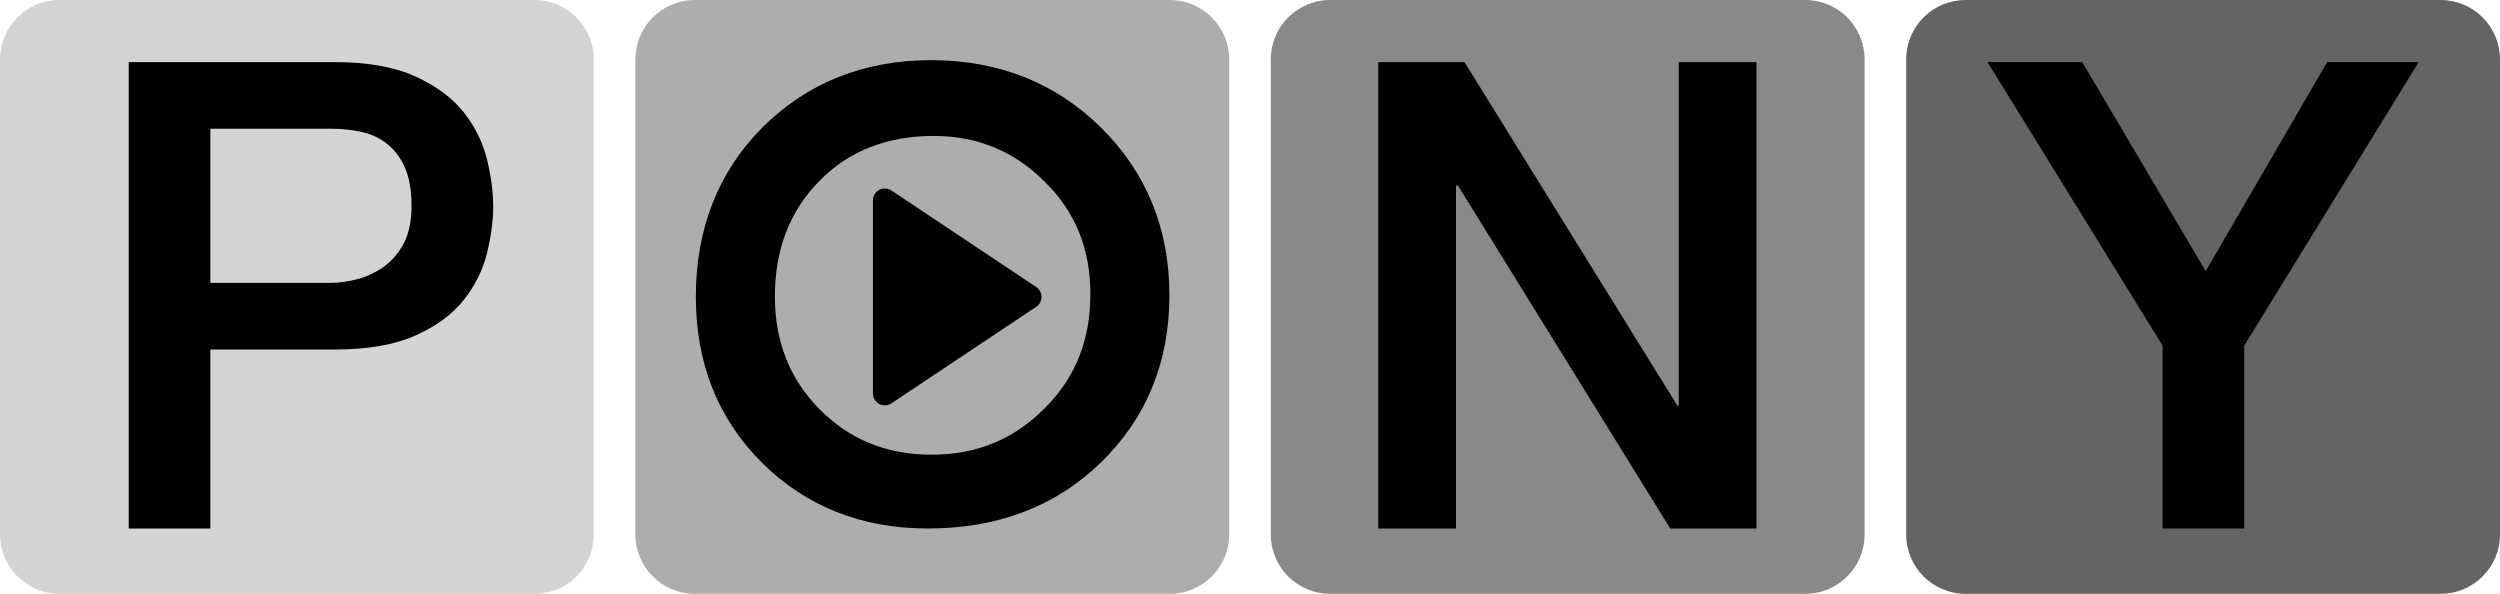
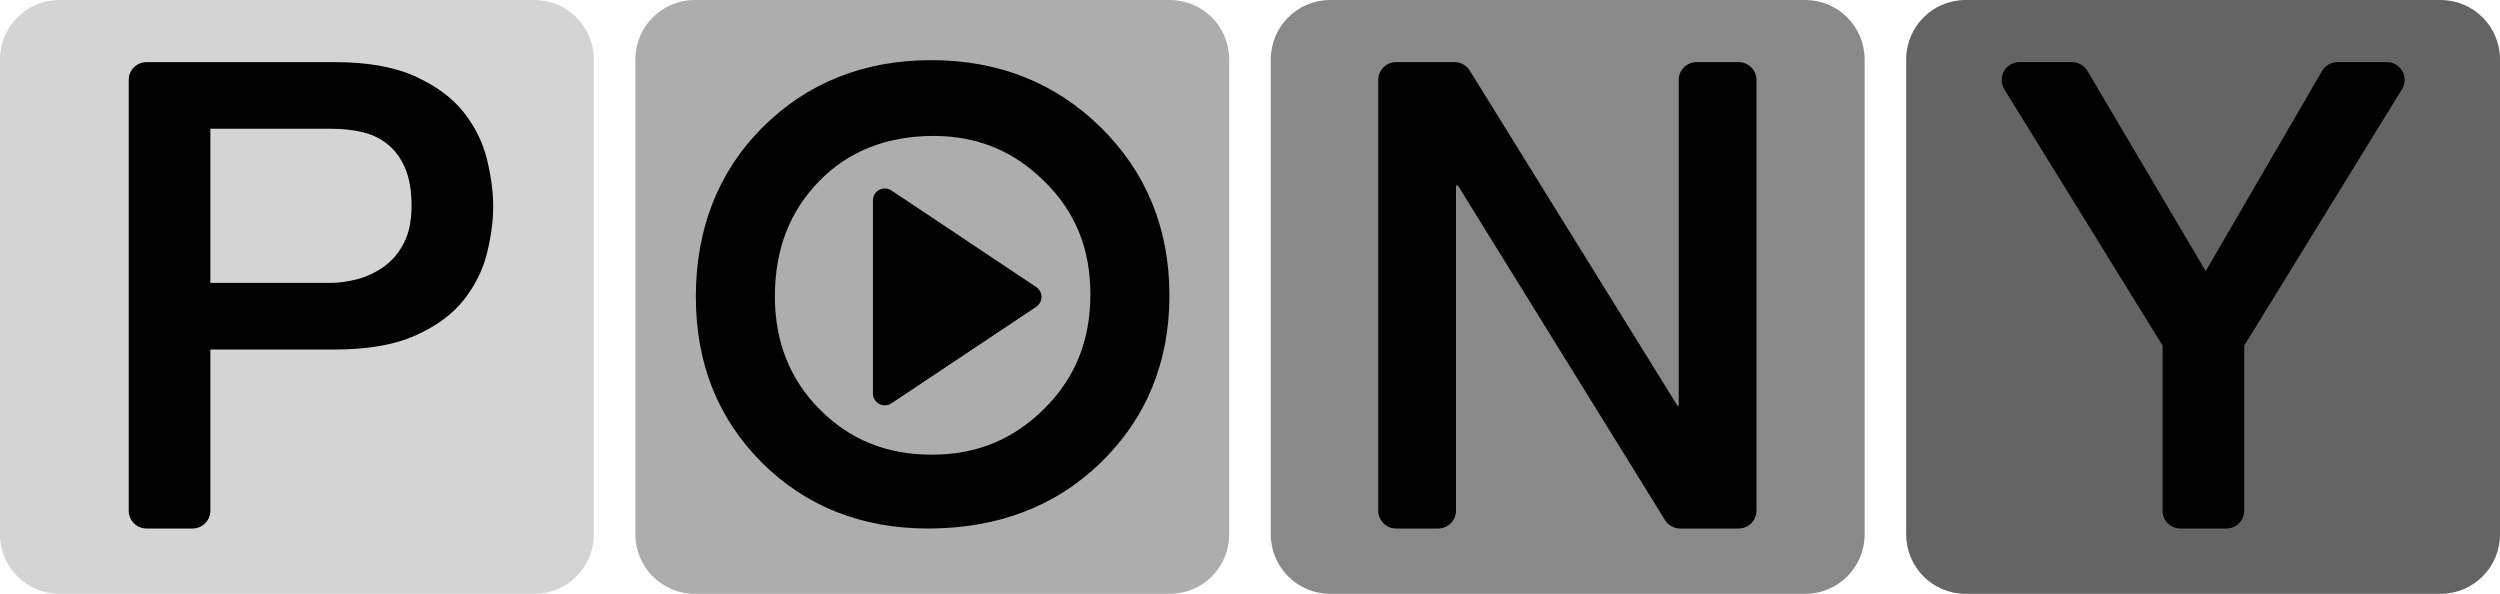
<svg xmlns="http://www.w3.org/2000/svg" width="421px" height="100px" viewBox="0 0 421 100" version="1.1">
  <defs />
-   <g id="Page-1" stroke="none" stroke-width="1" fill="none" fill-rule="evenodd">
-     <g id="Logo">
+   <g id="Logo" stroke="none" stroke-width="1" fill="none" fill-rule="evenodd">
+     <g>
      <g id="Y" transform="translate(321, 0)">
        <rect fill="#646464" x="0" y="0" width="100" height="100" rx="10" />
-         <polygon fill="#000000" points="43.18 58.2 13.7 10.46 29.65 10.46 50.44 45.66 70.9 10.46 86.3 10.46 56.93 58.2 56.93 89 43.18 89" />
+         <path d="M43.18,58.2 L16.526,15.036 C15.655,13.626 16.092,11.778 17.502,10.907 C17.976,10.615 18.522,10.46 19.078,10.46 L27.938,10.46 C28.999,10.46 29.981,11.021 30.521,11.934 L50.44,45.66 L70.033,11.952 C70.57,11.028 71.558,10.46 72.626,10.46 L80.932,10.46 C82.589,10.46 83.932,11.803 83.932,13.46 C83.932,14.015 83.778,14.559 83.487,15.032 L56.93,58.2 L56.93,86 C56.93,87.657 55.587,89 53.93,89 L46.18,89 C44.523,89 43.18,87.657 43.18,86 L43.18,58.2 Z" fill="#000000" />
      </g>
      <g id="N" transform="translate(214, 0)">
        <rect fill="#898989" x="0" y="0" width="100" height="100" rx="10" />
-         <polygon fill="#000000" points="18.1 10.46 32.62 10.46 68.48 68.32 68.7 68.32 68.7 10.46 81.79 10.46 81.79 89 67.27 89 31.52 31.25 31.19 31.25 31.19 89 18.1 89" />
+         <path d="M21.1,10.46 L30.95,10.46 C31.988,10.46 32.953,10.997 33.5,11.88 L68.48,68.32 L68.7,68.32 L68.7,13.46 C68.7,11.803 70.043,10.46 71.7,10.46 L78.79,10.46 C80.447,10.46 81.79,11.803 81.79,13.46 L81.79,86 C81.79,87.657 80.447,89 78.79,89 L68.941,89 C67.902,89 66.937,88.462 66.39,87.579 L31.52,31.25 L31.19,31.25 L31.19,86 C31.19,87.657 29.847,89 28.19,89 L21.1,89 C19.443,89 18.1,87.657 18.1,86 L18.1,13.46 C18.1,11.803 19.443,10.46 21.1,10.46 Z" fill="#000000" />
      </g>
      <g id="O" transform="translate(107, 0)">
        <rect fill="#ADADAD" x="0" y="0" width="100" height="100" rx="10" />
        <path d="M68.92,30.59 C63.86,25.53 57.7,22.89 50.22,22.89 C42.41,22.89 35.92,25.42 30.97,30.48 C26.02,35.54 23.49,41.92 23.49,49.95 C23.49,57.54 26.02,63.92 31.08,68.98 C36.14,74.04 42.3,76.57 49.89,76.57 C57.59,76.57 63.75,73.93 68.92,68.76 C74.09,63.59 76.62,57.32 76.62,49.51 C76.62,41.92 74.09,35.65 68.92,30.59 Z M78.38,77.89 C70.68,85.37 60.89,89 49.23,89 C38.12,89 28.66,85.26 21.29,77.89 C13.81,70.41 10.18,61.06 10.18,49.95 C10.18,38.62 13.92,28.94 21.4,21.46 C28.88,13.98 38.45,10.13 49.78,10.13 C61.22,10.13 70.79,13.98 78.38,21.46 C85.97,28.94 89.93,38.4 89.93,49.73 C89.93,60.95 86.08,70.41 78.38,77.89 Z" fill="#000000" />
        <path d="M55.861,36.694 L72.124,61.088 C72.737,62.007 72.489,63.249 71.57,63.862 C71.241,64.081 70.855,64.197 70.46,64.197 L37.934,64.197 C36.83,64.197 35.934,63.302 35.934,62.197 C35.934,61.803 36.051,61.417 36.27,61.088 L52.533,36.694 C53.146,35.775 54.388,35.526 55.307,36.139 C55.526,36.285 55.715,36.474 55.861,36.694 Z" id="Triangle" fill="#000000" transform="translate(54.19733, 50.00011) rotate(90) translate(-54.19733, -50.00011) " />
      </g>
      <g id="P">
        <rect fill="#D4D4D4" x="0" y="0" width="100" height="100" rx="10" />
-         <path d="M21.675,10.46 L56.325,10.46 C61.898,10.46 66.445,11.267 69.965,12.88 C73.485,14.493 76.198,16.51 78.105,18.93 C80.012,21.35 81.313,23.99 82.01,26.85 C82.707,29.71 83.055,32.35 83.055,34.77 C83.055,37.19 82.707,39.812 82.01,42.635 C81.313,45.458 80.012,48.08 78.105,50.5 C76.198,52.92 73.485,54.918 69.965,56.495 C66.445,58.072 61.898,58.86 56.325,58.86 L35.425,58.86 L35.425,89 L21.675,89 L21.675,10.46 Z M35.425,47.64 L55.555,47.64 C57.095,47.64 58.672,47.42 60.285,46.98 C61.898,46.54 63.383,45.825 64.74,44.835 C66.097,43.845 67.197,42.525 68.04,40.875 C68.883,39.225 69.305,37.153 69.305,34.66 C69.305,32.093 68.938,29.967 68.205,28.28 C67.472,26.593 66.482,25.255 65.235,24.265 C63.988,23.275 62.558,22.597 60.945,22.23 C59.332,21.863 57.608,21.68 55.775,21.68 L35.425,21.68 L35.425,47.64 Z" fill="#000000" />
+         <path d="M24.675,10.46 L56.325,10.46 C61.898,10.46 66.445,11.267 69.965,12.88 C73.485,14.493 76.198,16.51 78.105,18.93 C80.012,21.35 81.313,23.99 82.01,26.85 C82.707,29.71 83.055,32.35 83.055,34.77 C83.055,37.19 82.707,39.812 82.01,42.635 C81.313,45.458 80.012,48.08 78.105,50.5 C76.198,52.92 73.485,54.918 69.965,56.495 C66.445,58.072 61.898,58.86 56.325,58.86 L35.425,58.86 L35.425,86 C35.425,87.657 34.082,89 32.425,89 L24.675,89 C23.018,89 21.675,87.657 21.675,86 L21.675,13.46 C21.675,11.803 23.018,10.46 24.675,10.46 Z M35.425,47.64 L55.555,47.64 C57.095,47.64 58.672,47.42 60.285,46.98 C61.898,46.54 63.383,45.825 64.74,44.835 C66.097,43.845 67.197,42.525 68.04,40.875 C68.883,39.225 69.305,37.153 69.305,34.66 C69.305,32.093 68.938,29.967 68.205,28.28 C67.472,26.593 66.482,25.255 65.235,24.265 C63.988,23.275 62.558,22.597 60.945,22.23 C59.332,21.863 57.608,21.68 55.775,21.68 L35.425,21.68 L35.425,47.64 Z" fill="#000000" />
      </g>
    </g>
  </g>
</svg>
